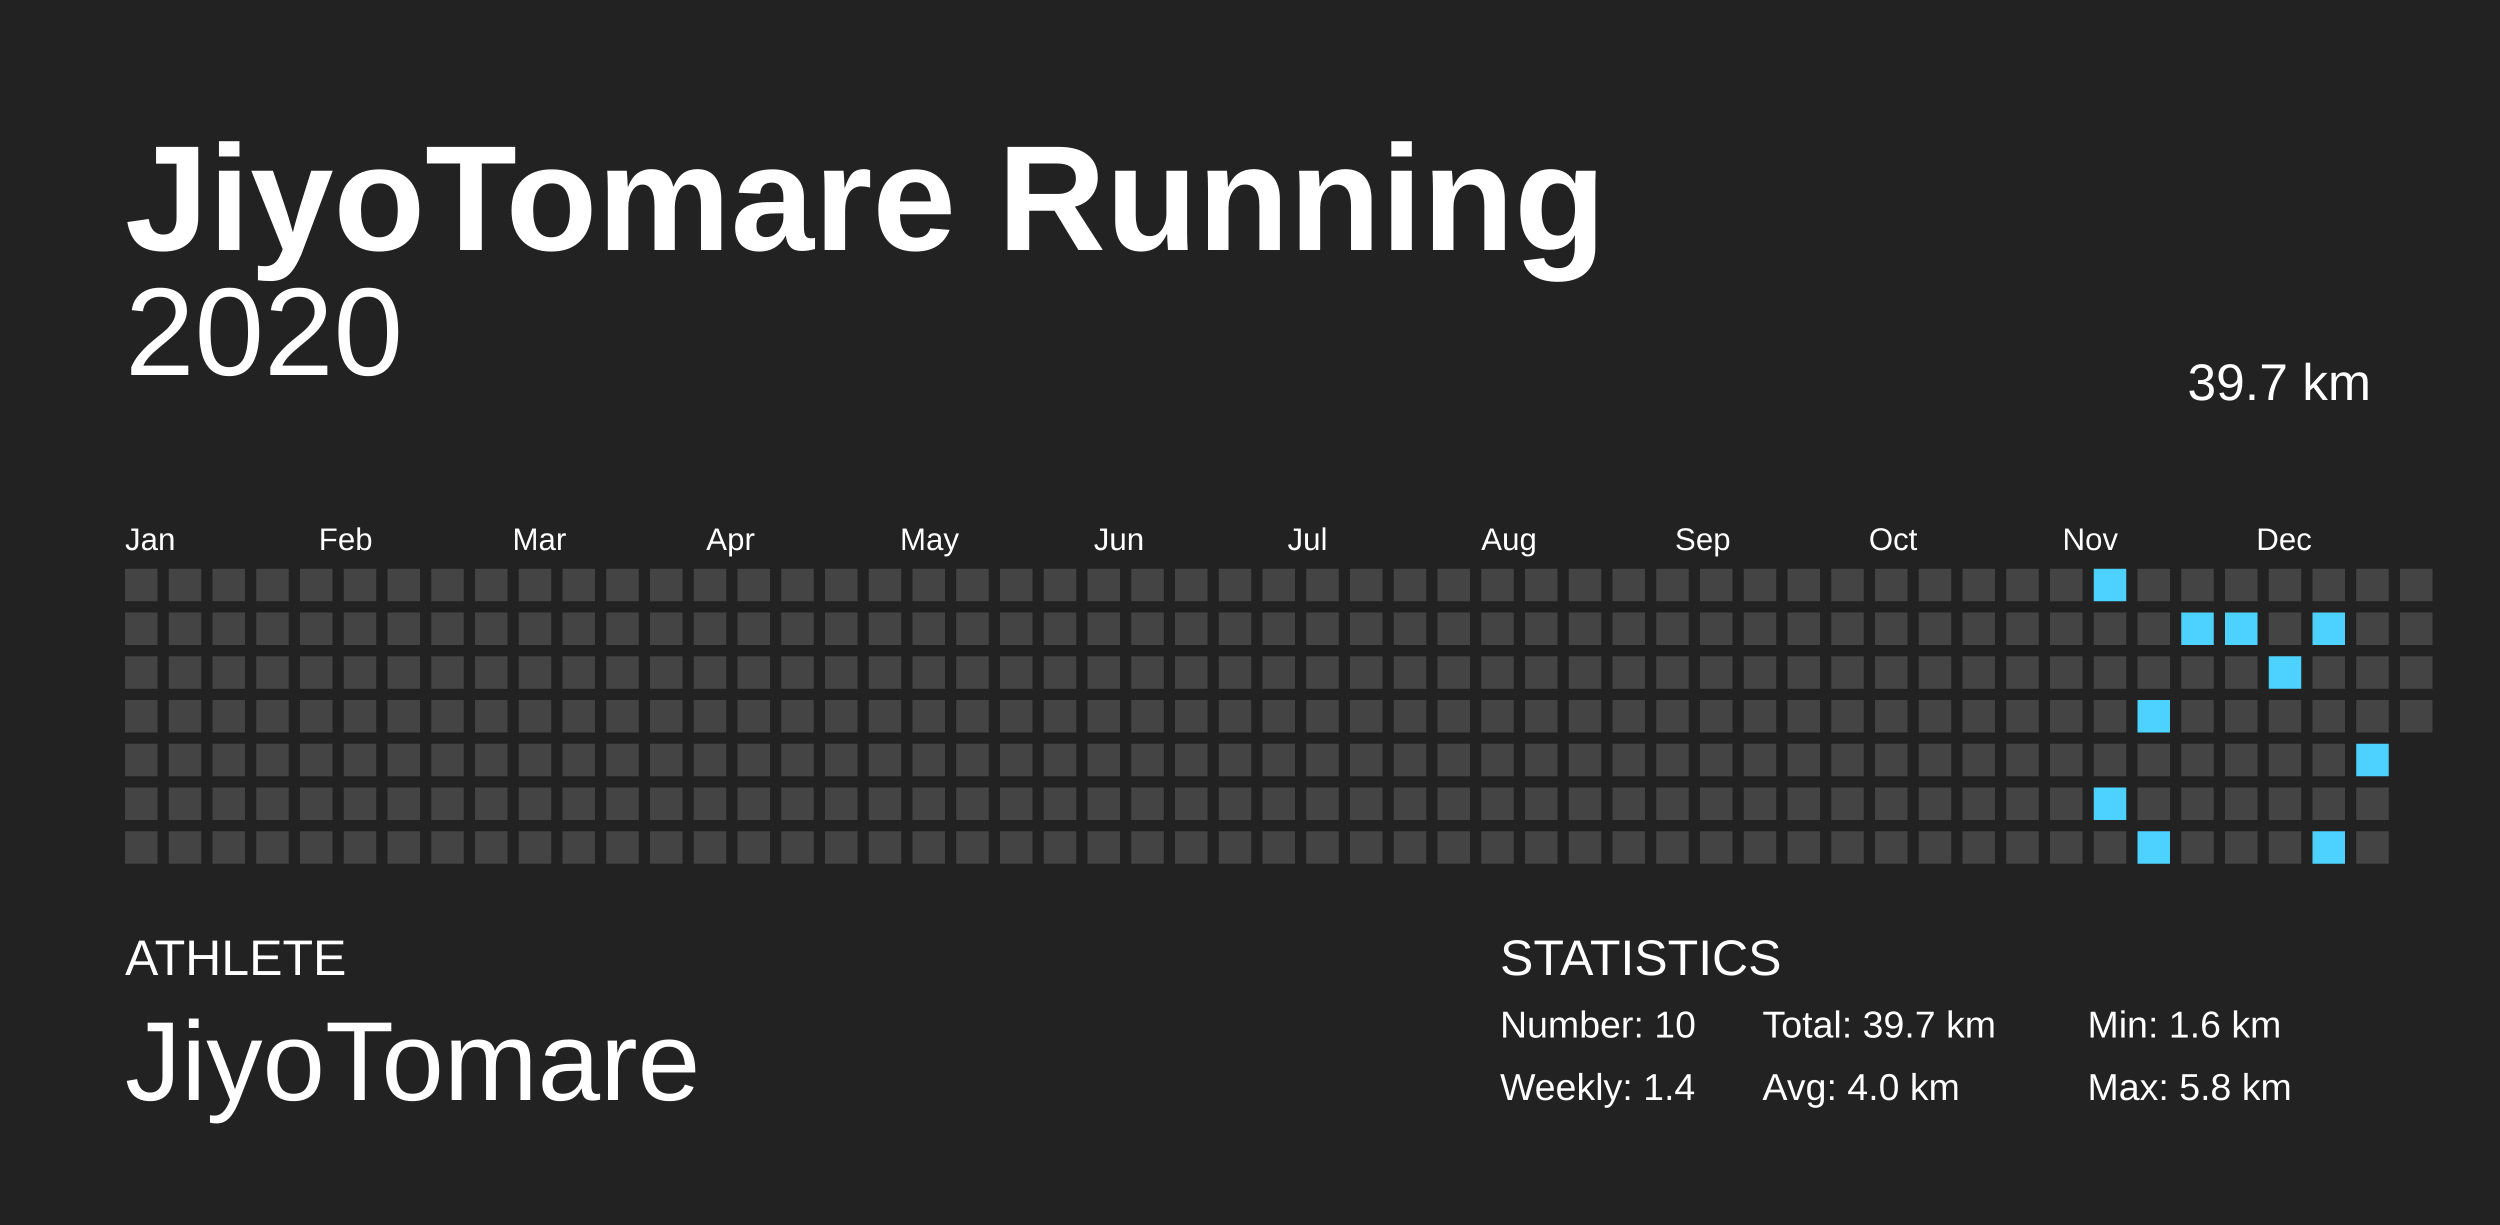
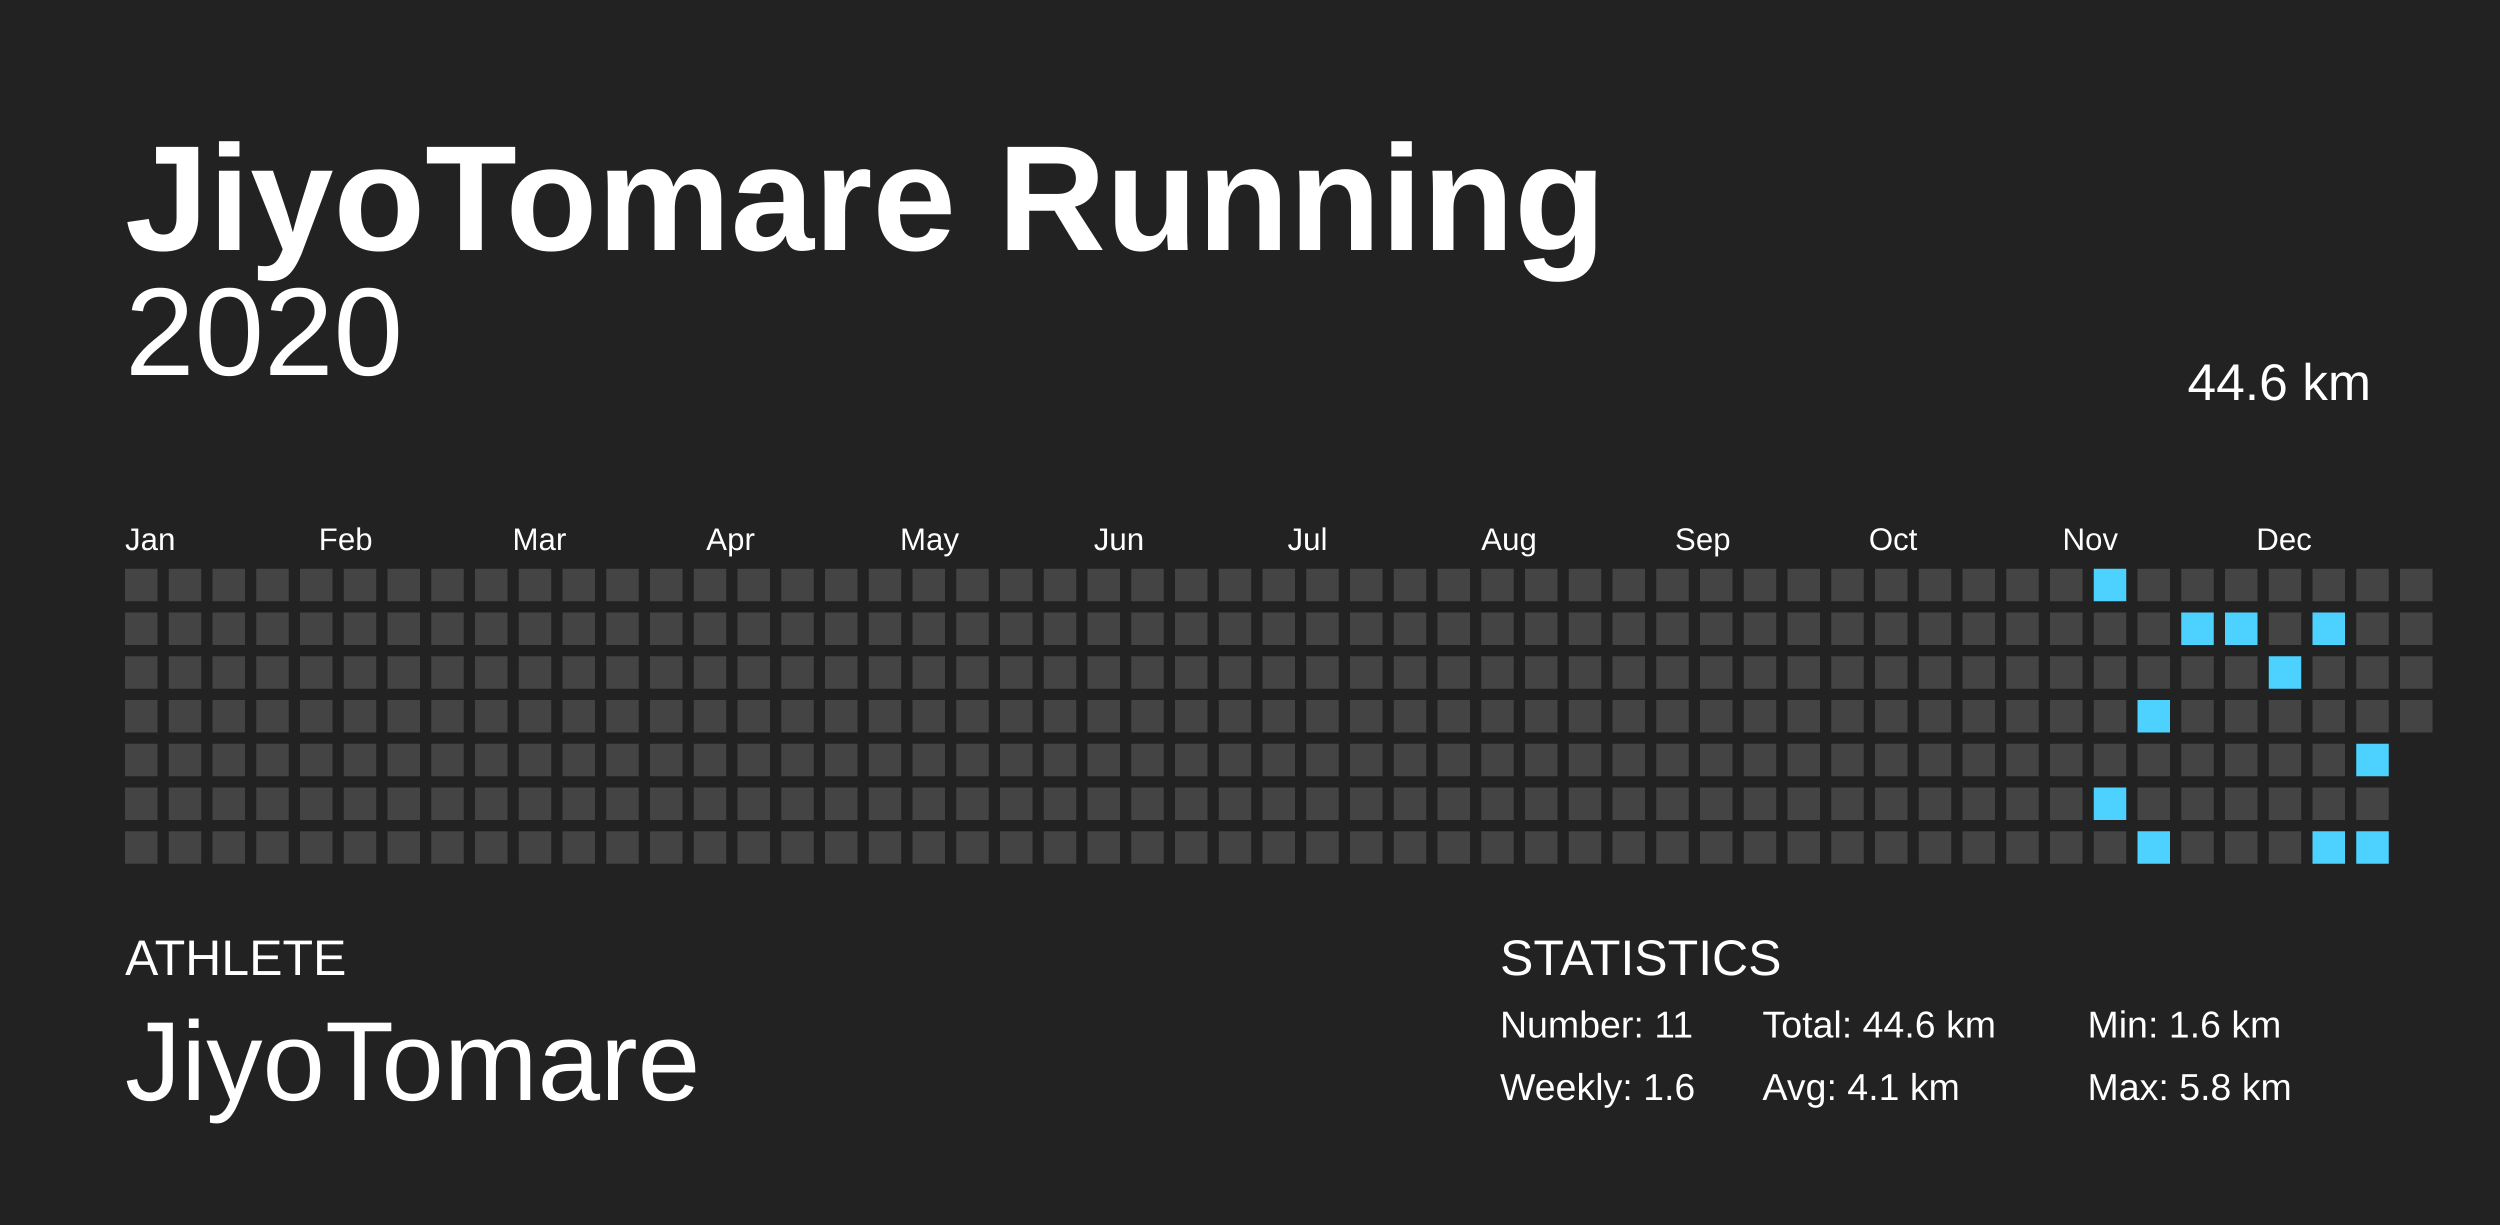
<svg xmlns="http://www.w3.org/2000/svg" baseProfile="full" height="98mm" version="1.1" viewBox="0,0,200,98" width="200mm">
  <defs />
  <rect fill="#222222" height="98" width="200" x="0" y="0" />
  <text fill="#FFFFFF" style="font-size:12px; font-family:Arial; font-weight:bold;" x="10" y="20">JiyoTomare Running</text>
  <text fill="#FFFFFF" style="font-size:4px; font-family:Arial" x="10" y="78">ATHLETE</text>
  <text fill="#FFFFFF" style="font-size:9px; font-family:Arial" x="10" y="88">JiyoTomare</text>
  <text fill="#FFFFFF" style="font-size:4px; font-family:Arial" x="120" y="78">STATISTICS</text>
-   <text fill="#FFFFFF" style="font-size:3px; font-family:Arial" x="120" y="83">Number: 10</text>
-   <text fill="#FFFFFF" style="font-size:3px; font-family:Arial" x="120" y="88">Weekly: 1.4</text>
-   <text fill="#FFFFFF" style="font-size:3px; font-family:Arial" x="141" y="83">Total: 39.7 km</text>
-   <text fill="#FFFFFF" style="font-size:3px; font-family:Arial" x="141" y="88">Avg: 4.0 km</text>
+   <text fill="#FFFFFF" style="font-size:3px; font-family:Arial" x="120" y="83">Number: 11</text>
+   <text fill="#FFFFFF" style="font-size:3px; font-family:Arial" x="120" y="88">Weekly: 1.6</text>
+   <text fill="#FFFFFF" style="font-size:3px; font-family:Arial" x="141" y="83">Total: 44.6 km</text>
+   <text fill="#FFFFFF" style="font-size:3px; font-family:Arial" x="141" y="88">Avg: 4.1 km</text>
  <text fill="#FFFFFF" style="font-size:3px; font-family:Arial" x="167" y="83">Min: 1.6 km</text>
  <text fill="#FFFFFF" style="font-size:3px; font-family:Arial" x="167" y="88">Max: 5.8 km</text>
  <text alignment-baseline="hanging" fill="#FFFFFF" style="font-size:10.0px; font-family:Arial;" x="10" y="30">2020</text>
-   <text alignment-baseline="hanging" fill="#FFFFFF" style="font-size:4.125px; font-family:Arial;" x="175" y="32">39.7 km</text>
+   <text alignment-baseline="hanging" fill="#FFFFFF" style="font-size:4.125px; font-family:Arial;" x="175" y="32">44.6 km</text>
  <text fill="#FFFFFF" style="font-size:2.5px; font-family:Arial" x="10.0" y="44">Jan</text>
  <text fill="#FFFFFF" style="font-size:2.5px; font-family:Arial" x="25.5" y="44">Feb</text>
  <text fill="#FFFFFF" style="font-size:2.5px; font-family:Arial" x="41.0" y="44">Mar</text>
  <text fill="#FFFFFF" style="font-size:2.5px; font-family:Arial" x="56.5" y="44">Apr</text>
  <text fill="#FFFFFF" style="font-size:2.5px; font-family:Arial" x="72.0" y="44">May</text>
  <text fill="#FFFFFF" style="font-size:2.5px; font-family:Arial" x="87.5" y="44">Jun</text>
  <text fill="#FFFFFF" style="font-size:2.5px; font-family:Arial" x="103.0" y="44">Jul</text>
  <text fill="#FFFFFF" style="font-size:2.5px; font-family:Arial" x="118.5" y="44">Aug</text>
  <text fill="#FFFFFF" style="font-size:2.5px; font-family:Arial" x="134.0" y="44">Sep</text>
  <text fill="#FFFFFF" style="font-size:2.5px; font-family:Arial" x="149.5" y="44">Oct</text>
  <text fill="#FFFFFF" style="font-size:2.5px; font-family:Arial" x="165.0" y="44">Nov</text>
  <text fill="#FFFFFF" style="font-size:2.5px; font-family:Arial" x="180.5" y="44">Dec</text>
  <rect fill="#444444" height="2.6" width="2.6" x="10.0" y="45.5" />
  <rect fill="#444444" height="2.6" width="2.6" x="10.0" y="49.0" />
  <rect fill="#444444" height="2.6" width="2.6" x="10.0" y="52.5" />
  <rect fill="#444444" height="2.6" width="2.6" x="10.0" y="56.0" />
  <rect fill="#444444" height="2.6" width="2.6" x="10.0" y="59.5" />
  <rect fill="#444444" height="2.6" width="2.6" x="10.0" y="63.0" />
  <rect fill="#444444" height="2.6" width="2.6" x="10.0" y="66.5" />
  <rect fill="#444444" height="2.6" width="2.6" x="13.5" y="45.5" />
  <rect fill="#444444" height="2.6" width="2.6" x="13.5" y="49.0" />
  <rect fill="#444444" height="2.6" width="2.6" x="13.5" y="52.5" />
  <rect fill="#444444" height="2.6" width="2.6" x="13.5" y="56.0" />
  <rect fill="#444444" height="2.6" width="2.6" x="13.5" y="59.5" />
  <rect fill="#444444" height="2.6" width="2.6" x="13.5" y="63.0" />
  <rect fill="#444444" height="2.6" width="2.6" x="13.5" y="66.5" />
  <rect fill="#444444" height="2.6" width="2.6" x="17.0" y="45.5" />
  <rect fill="#444444" height="2.6" width="2.6" x="17.0" y="49.0" />
  <rect fill="#444444" height="2.6" width="2.6" x="17.0" y="52.5" />
  <rect fill="#444444" height="2.6" width="2.6" x="17.0" y="56.0" />
  <rect fill="#444444" height="2.6" width="2.6" x="17.0" y="59.5" />
  <rect fill="#444444" height="2.6" width="2.6" x="17.0" y="63.0" />
  <rect fill="#444444" height="2.6" width="2.6" x="17.0" y="66.5" />
  <rect fill="#444444" height="2.6" width="2.6" x="20.5" y="45.5" />
  <rect fill="#444444" height="2.6" width="2.6" x="20.5" y="49.0" />
  <rect fill="#444444" height="2.6" width="2.6" x="20.5" y="52.5" />
  <rect fill="#444444" height="2.6" width="2.6" x="20.5" y="56.0" />
  <rect fill="#444444" height="2.6" width="2.6" x="20.5" y="59.5" />
  <rect fill="#444444" height="2.6" width="2.6" x="20.5" y="63.0" />
  <rect fill="#444444" height="2.6" width="2.6" x="20.5" y="66.5" />
  <rect fill="#444444" height="2.6" width="2.6" x="24.0" y="45.5" />
  <rect fill="#444444" height="2.6" width="2.6" x="24.0" y="49.0" />
  <rect fill="#444444" height="2.6" width="2.6" x="24.0" y="52.5" />
  <rect fill="#444444" height="2.6" width="2.6" x="24.0" y="56.0" />
  <rect fill="#444444" height="2.6" width="2.6" x="24.0" y="59.5" />
  <rect fill="#444444" height="2.6" width="2.6" x="24.0" y="63.0" />
  <rect fill="#444444" height="2.6" width="2.6" x="24.0" y="66.5" />
  <rect fill="#444444" height="2.6" width="2.6" x="27.5" y="45.5" />
  <rect fill="#444444" height="2.6" width="2.6" x="27.5" y="49.0" />
  <rect fill="#444444" height="2.6" width="2.6" x="27.5" y="52.5" />
  <rect fill="#444444" height="2.6" width="2.6" x="27.5" y="56.0" />
  <rect fill="#444444" height="2.6" width="2.6" x="27.5" y="59.5" />
  <rect fill="#444444" height="2.6" width="2.6" x="27.5" y="63.0" />
  <rect fill="#444444" height="2.6" width="2.6" x="27.5" y="66.5" />
  <rect fill="#444444" height="2.6" width="2.6" x="31.0" y="45.5" />
  <rect fill="#444444" height="2.6" width="2.6" x="31.0" y="49.0" />
  <rect fill="#444444" height="2.6" width="2.6" x="31.0" y="52.5" />
  <rect fill="#444444" height="2.6" width="2.6" x="31.0" y="56.0" />
  <rect fill="#444444" height="2.6" width="2.6" x="31.0" y="59.5" />
  <rect fill="#444444" height="2.6" width="2.6" x="31.0" y="63.0" />
  <rect fill="#444444" height="2.6" width="2.6" x="31.0" y="66.5" />
  <rect fill="#444444" height="2.6" width="2.6" x="34.5" y="45.5" />
  <rect fill="#444444" height="2.6" width="2.6" x="34.5" y="49.0" />
  <rect fill="#444444" height="2.6" width="2.6" x="34.5" y="52.5" />
  <rect fill="#444444" height="2.6" width="2.6" x="34.5" y="56.0" />
  <rect fill="#444444" height="2.6" width="2.6" x="34.5" y="59.5" />
  <rect fill="#444444" height="2.6" width="2.6" x="34.5" y="63.0" />
  <rect fill="#444444" height="2.6" width="2.6" x="34.5" y="66.5" />
  <rect fill="#444444" height="2.6" width="2.6" x="38.0" y="45.5" />
  <rect fill="#444444" height="2.6" width="2.6" x="38.0" y="49.0" />
  <rect fill="#444444" height="2.6" width="2.6" x="38.0" y="52.5" />
  <rect fill="#444444" height="2.6" width="2.6" x="38.0" y="56.0" />
  <rect fill="#444444" height="2.6" width="2.6" x="38.0" y="59.5" />
  <rect fill="#444444" height="2.6" width="2.6" x="38.0" y="63.0" />
  <rect fill="#444444" height="2.6" width="2.6" x="38.0" y="66.5" />
  <rect fill="#444444" height="2.6" width="2.6" x="41.5" y="45.5" />
  <rect fill="#444444" height="2.6" width="2.6" x="41.5" y="49.0" />
  <rect fill="#444444" height="2.6" width="2.6" x="41.5" y="52.5" />
  <rect fill="#444444" height="2.6" width="2.6" x="41.5" y="56.0" />
  <rect fill="#444444" height="2.6" width="2.6" x="41.5" y="59.5" />
  <rect fill="#444444" height="2.6" width="2.6" x="41.5" y="63.0" />
  <rect fill="#444444" height="2.6" width="2.6" x="41.5" y="66.5" />
  <rect fill="#444444" height="2.6" width="2.6" x="45.0" y="45.5" />
  <rect fill="#444444" height="2.6" width="2.6" x="45.0" y="49.0" />
  <rect fill="#444444" height="2.6" width="2.6" x="45.0" y="52.5" />
  <rect fill="#444444" height="2.6" width="2.6" x="45.0" y="56.0" />
  <rect fill="#444444" height="2.6" width="2.6" x="45.0" y="59.5" />
  <rect fill="#444444" height="2.6" width="2.6" x="45.0" y="63.0" />
  <rect fill="#444444" height="2.6" width="2.6" x="45.0" y="66.5" />
  <rect fill="#444444" height="2.6" width="2.6" x="48.5" y="45.5" />
  <rect fill="#444444" height="2.6" width="2.6" x="48.5" y="49.0" />
  <rect fill="#444444" height="2.6" width="2.6" x="48.5" y="52.5" />
  <rect fill="#444444" height="2.6" width="2.6" x="48.5" y="56.0" />
  <rect fill="#444444" height="2.6" width="2.6" x="48.5" y="59.5" />
  <rect fill="#444444" height="2.6" width="2.6" x="48.5" y="63.0" />
  <rect fill="#444444" height="2.6" width="2.6" x="48.5" y="66.5" />
  <rect fill="#444444" height="2.6" width="2.6" x="52.0" y="45.5" />
  <rect fill="#444444" height="2.6" width="2.6" x="52.0" y="49.0" />
  <rect fill="#444444" height="2.6" width="2.6" x="52.0" y="52.5" />
  <rect fill="#444444" height="2.6" width="2.6" x="52.0" y="56.0" />
  <rect fill="#444444" height="2.6" width="2.6" x="52.0" y="59.5" />
  <rect fill="#444444" height="2.6" width="2.6" x="52.0" y="63.0" />
  <rect fill="#444444" height="2.6" width="2.6" x="52.0" y="66.5" />
  <rect fill="#444444" height="2.6" width="2.6" x="55.5" y="45.5" />
  <rect fill="#444444" height="2.6" width="2.6" x="55.5" y="49.0" />
  <rect fill="#444444" height="2.6" width="2.6" x="55.5" y="52.5" />
  <rect fill="#444444" height="2.6" width="2.6" x="55.5" y="56.0" />
  <rect fill="#444444" height="2.6" width="2.6" x="55.5" y="59.5" />
  <rect fill="#444444" height="2.6" width="2.6" x="55.5" y="63.0" />
  <rect fill="#444444" height="2.6" width="2.6" x="55.5" y="66.5" />
  <rect fill="#444444" height="2.6" width="2.6" x="59.0" y="45.5" />
  <rect fill="#444444" height="2.6" width="2.6" x="59.0" y="49.0" />
  <rect fill="#444444" height="2.6" width="2.6" x="59.0" y="52.5" />
  <rect fill="#444444" height="2.6" width="2.6" x="59.0" y="56.0" />
  <rect fill="#444444" height="2.6" width="2.6" x="59.0" y="59.5" />
  <rect fill="#444444" height="2.6" width="2.6" x="59.0" y="63.0" />
  <rect fill="#444444" height="2.6" width="2.6" x="59.0" y="66.5" />
  <rect fill="#444444" height="2.6" width="2.6" x="62.5" y="45.5" />
  <rect fill="#444444" height="2.6" width="2.6" x="62.5" y="49.0" />
  <rect fill="#444444" height="2.6" width="2.6" x="62.5" y="52.5" />
  <rect fill="#444444" height="2.6" width="2.6" x="62.5" y="56.0" />
  <rect fill="#444444" height="2.6" width="2.6" x="62.5" y="59.5" />
  <rect fill="#444444" height="2.6" width="2.6" x="62.5" y="63.0" />
  <rect fill="#444444" height="2.6" width="2.6" x="62.5" y="66.5" />
  <rect fill="#444444" height="2.6" width="2.6" x="66.0" y="45.5" />
  <rect fill="#444444" height="2.6" width="2.6" x="66.0" y="49.0" />
  <rect fill="#444444" height="2.6" width="2.6" x="66.0" y="52.5" />
  <rect fill="#444444" height="2.6" width="2.6" x="66.0" y="56.0" />
  <rect fill="#444444" height="2.6" width="2.6" x="66.0" y="59.5" />
  <rect fill="#444444" height="2.6" width="2.6" x="66.0" y="63.0" />
  <rect fill="#444444" height="2.6" width="2.6" x="66.0" y="66.5" />
  <rect fill="#444444" height="2.6" width="2.6" x="69.5" y="45.5" />
  <rect fill="#444444" height="2.6" width="2.6" x="69.5" y="49.0" />
  <rect fill="#444444" height="2.6" width="2.6" x="69.5" y="52.5" />
  <rect fill="#444444" height="2.6" width="2.6" x="69.5" y="56.0" />
  <rect fill="#444444" height="2.6" width="2.6" x="69.5" y="59.5" />
  <rect fill="#444444" height="2.6" width="2.6" x="69.5" y="63.0" />
  <rect fill="#444444" height="2.6" width="2.6" x="69.5" y="66.5" />
  <rect fill="#444444" height="2.6" width="2.6" x="73.0" y="45.5" />
  <rect fill="#444444" height="2.6" width="2.6" x="73.0" y="49.0" />
  <rect fill="#444444" height="2.6" width="2.6" x="73.0" y="52.5" />
  <rect fill="#444444" height="2.6" width="2.6" x="73.0" y="56.0" />
  <rect fill="#444444" height="2.6" width="2.6" x="73.0" y="59.5" />
  <rect fill="#444444" height="2.6" width="2.6" x="73.0" y="63.0" />
  <rect fill="#444444" height="2.6" width="2.6" x="73.0" y="66.5" />
  <rect fill="#444444" height="2.6" width="2.6" x="76.5" y="45.5" />
  <rect fill="#444444" height="2.6" width="2.6" x="76.5" y="49.0" />
  <rect fill="#444444" height="2.6" width="2.6" x="76.5" y="52.5" />
  <rect fill="#444444" height="2.6" width="2.6" x="76.5" y="56.0" />
  <rect fill="#444444" height="2.6" width="2.6" x="76.5" y="59.5" />
  <rect fill="#444444" height="2.6" width="2.6" x="76.5" y="63.0" />
  <rect fill="#444444" height="2.6" width="2.6" x="76.5" y="66.5" />
  <rect fill="#444444" height="2.6" width="2.6" x="80.0" y="45.5" />
  <rect fill="#444444" height="2.6" width="2.6" x="80.0" y="49.0" />
  <rect fill="#444444" height="2.6" width="2.6" x="80.0" y="52.5" />
  <rect fill="#444444" height="2.6" width="2.6" x="80.0" y="56.0" />
  <rect fill="#444444" height="2.6" width="2.6" x="80.0" y="59.5" />
  <rect fill="#444444" height="2.6" width="2.6" x="80.0" y="63.0" />
  <rect fill="#444444" height="2.6" width="2.6" x="80.0" y="66.5" />
  <rect fill="#444444" height="2.6" width="2.6" x="83.5" y="45.5" />
  <rect fill="#444444" height="2.6" width="2.6" x="83.5" y="49.0" />
  <rect fill="#444444" height="2.6" width="2.6" x="83.5" y="52.5" />
  <rect fill="#444444" height="2.6" width="2.6" x="83.5" y="56.0" />
  <rect fill="#444444" height="2.6" width="2.6" x="83.5" y="59.5" />
  <rect fill="#444444" height="2.6" width="2.6" x="83.5" y="63.0" />
  <rect fill="#444444" height="2.6" width="2.6" x="83.5" y="66.5" />
  <rect fill="#444444" height="2.6" width="2.6" x="87.0" y="45.5" />
  <rect fill="#444444" height="2.6" width="2.6" x="87.0" y="49.0" />
  <rect fill="#444444" height="2.6" width="2.6" x="87.0" y="52.5" />
  <rect fill="#444444" height="2.6" width="2.6" x="87.0" y="56.0" />
  <rect fill="#444444" height="2.6" width="2.6" x="87.0" y="59.5" />
  <rect fill="#444444" height="2.6" width="2.6" x="87.0" y="63.0" />
  <rect fill="#444444" height="2.6" width="2.6" x="87.0" y="66.5" />
  <rect fill="#444444" height="2.6" width="2.6" x="90.5" y="45.5" />
  <rect fill="#444444" height="2.6" width="2.6" x="90.5" y="49.0" />
  <rect fill="#444444" height="2.6" width="2.6" x="90.5" y="52.5" />
  <rect fill="#444444" height="2.6" width="2.6" x="90.5" y="56.0" />
  <rect fill="#444444" height="2.6" width="2.6" x="90.5" y="59.5" />
  <rect fill="#444444" height="2.6" width="2.6" x="90.5" y="63.0" />
  <rect fill="#444444" height="2.6" width="2.6" x="90.5" y="66.5" />
  <rect fill="#444444" height="2.6" width="2.6" x="94.0" y="45.5" />
  <rect fill="#444444" height="2.6" width="2.6" x="94.0" y="49.0" />
  <rect fill="#444444" height="2.6" width="2.6" x="94.0" y="52.5" />
  <rect fill="#444444" height="2.6" width="2.6" x="94.0" y="56.0" />
  <rect fill="#444444" height="2.6" width="2.6" x="94.0" y="59.5" />
  <rect fill="#444444" height="2.6" width="2.6" x="94.0" y="63.0" />
  <rect fill="#444444" height="2.6" width="2.6" x="94.0" y="66.5" />
  <rect fill="#444444" height="2.6" width="2.6" x="97.5" y="45.5" />
  <rect fill="#444444" height="2.6" width="2.6" x="97.5" y="49.0" />
  <rect fill="#444444" height="2.6" width="2.6" x="97.5" y="52.5" />
  <rect fill="#444444" height="2.6" width="2.6" x="97.5" y="56.0" />
  <rect fill="#444444" height="2.6" width="2.6" x="97.5" y="59.5" />
  <rect fill="#444444" height="2.6" width="2.6" x="97.5" y="63.0" />
  <rect fill="#444444" height="2.6" width="2.6" x="97.5" y="66.5" />
  <rect fill="#444444" height="2.6" width="2.6" x="101.0" y="45.5" />
  <rect fill="#444444" height="2.6" width="2.6" x="101.0" y="49.0" />
  <rect fill="#444444" height="2.6" width="2.6" x="101.0" y="52.5" />
  <rect fill="#444444" height="2.6" width="2.6" x="101.0" y="56.0" />
  <rect fill="#444444" height="2.6" width="2.6" x="101.0" y="59.5" />
  <rect fill="#444444" height="2.6" width="2.6" x="101.0" y="63.0" />
  <rect fill="#444444" height="2.6" width="2.6" x="101.0" y="66.5" />
  <rect fill="#444444" height="2.6" width="2.6" x="104.5" y="45.5" />
  <rect fill="#444444" height="2.6" width="2.6" x="104.5" y="49.0" />
  <rect fill="#444444" height="2.6" width="2.6" x="104.5" y="52.5" />
  <rect fill="#444444" height="2.6" width="2.6" x="104.5" y="56.0" />
  <rect fill="#444444" height="2.6" width="2.6" x="104.5" y="59.5" />
  <rect fill="#444444" height="2.6" width="2.6" x="104.5" y="63.0" />
  <rect fill="#444444" height="2.6" width="2.6" x="104.5" y="66.5" />
  <rect fill="#444444" height="2.6" width="2.6" x="108.0" y="45.5" />
  <rect fill="#444444" height="2.6" width="2.6" x="108.0" y="49.0" />
  <rect fill="#444444" height="2.6" width="2.6" x="108.0" y="52.5" />
  <rect fill="#444444" height="2.6" width="2.6" x="108.0" y="56.0" />
  <rect fill="#444444" height="2.6" width="2.6" x="108.0" y="59.5" />
  <rect fill="#444444" height="2.6" width="2.6" x="108.0" y="63.0" />
  <rect fill="#444444" height="2.6" width="2.6" x="108.0" y="66.5" />
  <rect fill="#444444" height="2.6" width="2.6" x="111.5" y="45.5" />
  <rect fill="#444444" height="2.6" width="2.6" x="111.5" y="49.0" />
  <rect fill="#444444" height="2.6" width="2.6" x="111.5" y="52.5" />
  <rect fill="#444444" height="2.6" width="2.6" x="111.5" y="56.0" />
  <rect fill="#444444" height="2.6" width="2.6" x="111.5" y="59.5" />
  <rect fill="#444444" height="2.6" width="2.6" x="111.5" y="63.0" />
  <rect fill="#444444" height="2.6" width="2.6" x="111.5" y="66.5" />
  <rect fill="#444444" height="2.6" width="2.6" x="115.0" y="45.5" />
  <rect fill="#444444" height="2.6" width="2.6" x="115.0" y="49.0" />
  <rect fill="#444444" height="2.6" width="2.6" x="115.0" y="52.5" />
  <rect fill="#444444" height="2.6" width="2.6" x="115.0" y="56.0" />
  <rect fill="#444444" height="2.6" width="2.6" x="115.0" y="59.5" />
  <rect fill="#444444" height="2.6" width="2.6" x="115.0" y="63.0" />
  <rect fill="#444444" height="2.6" width="2.6" x="115.0" y="66.5" />
  <rect fill="#444444" height="2.6" width="2.6" x="118.5" y="45.5" />
  <rect fill="#444444" height="2.6" width="2.6" x="118.5" y="49.0" />
  <rect fill="#444444" height="2.6" width="2.6" x="118.5" y="52.5" />
  <rect fill="#444444" height="2.6" width="2.6" x="118.5" y="56.0" />
  <rect fill="#444444" height="2.6" width="2.6" x="118.5" y="59.5" />
  <rect fill="#444444" height="2.6" width="2.6" x="118.5" y="63.0" />
  <rect fill="#444444" height="2.6" width="2.6" x="118.5" y="66.5" />
  <rect fill="#444444" height="2.6" width="2.6" x="122.0" y="45.5" />
  <rect fill="#444444" height="2.6" width="2.6" x="122.0" y="49.0" />
  <rect fill="#444444" height="2.6" width="2.6" x="122.0" y="52.5" />
  <rect fill="#444444" height="2.6" width="2.6" x="122.0" y="56.0" />
  <rect fill="#444444" height="2.6" width="2.6" x="122.0" y="59.5" />
  <rect fill="#444444" height="2.6" width="2.6" x="122.0" y="63.0" />
  <rect fill="#444444" height="2.6" width="2.6" x="122.0" y="66.5" />
  <rect fill="#444444" height="2.6" width="2.6" x="125.5" y="45.5" />
  <rect fill="#444444" height="2.6" width="2.6" x="125.5" y="49.0" />
  <rect fill="#444444" height="2.6" width="2.6" x="125.5" y="52.5" />
  <rect fill="#444444" height="2.6" width="2.6" x="125.5" y="56.0" />
  <rect fill="#444444" height="2.6" width="2.6" x="125.5" y="59.5" />
  <rect fill="#444444" height="2.6" width="2.6" x="125.5" y="63.0" />
  <rect fill="#444444" height="2.6" width="2.6" x="125.5" y="66.5" />
  <rect fill="#444444" height="2.6" width="2.6" x="129.0" y="45.5" />
  <rect fill="#444444" height="2.6" width="2.6" x="129.0" y="49.0" />
  <rect fill="#444444" height="2.6" width="2.6" x="129.0" y="52.5" />
  <rect fill="#444444" height="2.6" width="2.6" x="129.0" y="56.0" />
  <rect fill="#444444" height="2.6" width="2.6" x="129.0" y="59.5" />
  <rect fill="#444444" height="2.6" width="2.6" x="129.0" y="63.0" />
  <rect fill="#444444" height="2.6" width="2.6" x="129.0" y="66.5" />
  <rect fill="#444444" height="2.6" width="2.6" x="132.5" y="45.5" />
  <rect fill="#444444" height="2.6" width="2.6" x="132.5" y="49.0" />
  <rect fill="#444444" height="2.6" width="2.6" x="132.5" y="52.5" />
  <rect fill="#444444" height="2.6" width="2.6" x="132.5" y="56.0" />
  <rect fill="#444444" height="2.6" width="2.6" x="132.5" y="59.5" />
  <rect fill="#444444" height="2.6" width="2.6" x="132.5" y="63.0" />
  <rect fill="#444444" height="2.6" width="2.6" x="132.5" y="66.5" />
  <rect fill="#444444" height="2.6" width="2.6" x="136.0" y="45.5" />
  <rect fill="#444444" height="2.6" width="2.6" x="136.0" y="49.0" />
  <rect fill="#444444" height="2.6" width="2.6" x="136.0" y="52.5" />
  <rect fill="#444444" height="2.6" width="2.6" x="136.0" y="56.0" />
  <rect fill="#444444" height="2.6" width="2.6" x="136.0" y="59.5" />
  <rect fill="#444444" height="2.6" width="2.6" x="136.0" y="63.0" />
  <rect fill="#444444" height="2.6" width="2.6" x="136.0" y="66.5" />
  <rect fill="#444444" height="2.6" width="2.6" x="139.5" y="45.5" />
  <rect fill="#444444" height="2.6" width="2.6" x="139.5" y="49.0" />
  <rect fill="#444444" height="2.6" width="2.6" x="139.5" y="52.5" />
  <rect fill="#444444" height="2.6" width="2.6" x="139.5" y="56.0" />
  <rect fill="#444444" height="2.6" width="2.6" x="139.5" y="59.5" />
  <rect fill="#444444" height="2.6" width="2.6" x="139.5" y="63.0" />
  <rect fill="#444444" height="2.6" width="2.6" x="139.5" y="66.5" />
  <rect fill="#444444" height="2.6" width="2.6" x="143.0" y="45.5" />
  <rect fill="#444444" height="2.6" width="2.6" x="143.0" y="49.0" />
  <rect fill="#444444" height="2.6" width="2.6" x="143.0" y="52.5" />
  <rect fill="#444444" height="2.6" width="2.6" x="143.0" y="56.0" />
  <rect fill="#444444" height="2.6" width="2.6" x="143.0" y="59.5" />
  <rect fill="#444444" height="2.6" width="2.6" x="143.0" y="63.0" />
  <rect fill="#444444" height="2.6" width="2.6" x="143.0" y="66.5" />
  <rect fill="#444444" height="2.6" width="2.6" x="146.5" y="45.5" />
  <rect fill="#444444" height="2.6" width="2.6" x="146.5" y="49.0" />
  <rect fill="#444444" height="2.6" width="2.6" x="146.5" y="52.5" />
  <rect fill="#444444" height="2.6" width="2.6" x="146.5" y="56.0" />
  <rect fill="#444444" height="2.6" width="2.6" x="146.5" y="59.5" />
  <rect fill="#444444" height="2.6" width="2.6" x="146.5" y="63.0" />
  <rect fill="#444444" height="2.6" width="2.6" x="146.5" y="66.5" />
  <rect fill="#444444" height="2.6" width="2.6" x="150.0" y="45.5" />
  <rect fill="#444444" height="2.6" width="2.6" x="150.0" y="49.0" />
  <rect fill="#444444" height="2.6" width="2.6" x="150.0" y="52.5" />
  <rect fill="#444444" height="2.6" width="2.6" x="150.0" y="56.0" />
  <rect fill="#444444" height="2.6" width="2.6" x="150.0" y="59.5" />
  <rect fill="#444444" height="2.6" width="2.6" x="150.0" y="63.0" />
  <rect fill="#444444" height="2.6" width="2.6" x="150.0" y="66.5" />
  <rect fill="#444444" height="2.6" width="2.6" x="153.5" y="45.5" />
  <rect fill="#444444" height="2.6" width="2.6" x="153.5" y="49.0" />
  <rect fill="#444444" height="2.6" width="2.6" x="153.5" y="52.5" />
  <rect fill="#444444" height="2.6" width="2.6" x="153.5" y="56.0" />
  <rect fill="#444444" height="2.6" width="2.6" x="153.5" y="59.5" />
  <rect fill="#444444" height="2.6" width="2.6" x="153.5" y="63.0" />
  <rect fill="#444444" height="2.6" width="2.6" x="153.5" y="66.5" />
  <rect fill="#444444" height="2.6" width="2.6" x="157.0" y="45.5" />
  <rect fill="#444444" height="2.6" width="2.6" x="157.0" y="49.0" />
  <rect fill="#444444" height="2.6" width="2.6" x="157.0" y="52.5" />
  <rect fill="#444444" height="2.6" width="2.6" x="157.0" y="56.0" />
  <rect fill="#444444" height="2.6" width="2.6" x="157.0" y="59.5" />
  <rect fill="#444444" height="2.6" width="2.6" x="157.0" y="63.0" />
  <rect fill="#444444" height="2.6" width="2.6" x="157.0" y="66.5" />
  <rect fill="#444444" height="2.6" width="2.6" x="160.5" y="45.5" />
  <rect fill="#444444" height="2.6" width="2.6" x="160.5" y="49.0" />
  <rect fill="#444444" height="2.6" width="2.6" x="160.5" y="52.5" />
  <rect fill="#444444" height="2.6" width="2.6" x="160.5" y="56.0" />
  <rect fill="#444444" height="2.6" width="2.6" x="160.5" y="59.5" />
  <rect fill="#444444" height="2.6" width="2.6" x="160.5" y="63.0" />
  <rect fill="#444444" height="2.6" width="2.6" x="160.5" y="66.5" />
  <rect fill="#444444" height="2.6" width="2.6" x="164.0" y="45.5" />
  <rect fill="#444444" height="2.6" width="2.6" x="164.0" y="49.0" />
  <rect fill="#444444" height="2.6" width="2.6" x="164.0" y="52.5" />
  <rect fill="#444444" height="2.6" width="2.6" x="164.0" y="56.0" />
  <rect fill="#444444" height="2.6" width="2.6" x="164.0" y="59.5" />
  <rect fill="#444444" height="2.6" width="2.6" x="164.0" y="63.0" />
  <rect fill="#444444" height="2.6" width="2.6" x="164.0" y="66.5" />
  <rect fill="#4dd2ff" height="2.6" width="2.6" x="167.5" y="45.5" />
  <rect fill="#444444" height="2.6" width="2.6" x="167.5" y="49.0" />
  <rect fill="#444444" height="2.6" width="2.6" x="167.5" y="52.5" />
  <rect fill="#444444" height="2.6" width="2.6" x="167.5" y="56.0" />
  <rect fill="#444444" height="2.6" width="2.6" x="167.5" y="59.5" />
  <rect fill="#4dd2ff" height="2.6" width="2.6" x="167.5" y="63.0" />
  <rect fill="#444444" height="2.6" width="2.6" x="167.5" y="66.5" />
  <rect fill="#444444" height="2.6" width="2.6" x="171.0" y="45.5" />
  <rect fill="#444444" height="2.6" width="2.6" x="171.0" y="49.0" />
  <rect fill="#444444" height="2.6" width="2.6" x="171.0" y="52.5" />
  <rect fill="#4dd2ff" height="2.6" width="2.6" x="171.0" y="56.0" />
  <rect fill="#444444" height="2.6" width="2.6" x="171.0" y="59.5" />
  <rect fill="#444444" height="2.6" width="2.6" x="171.0" y="63.0" />
  <rect fill="#4dd2ff" height="2.6" width="2.6" x="171.0" y="66.5" />
  <rect fill="#444444" height="2.6" width="2.6" x="174.5" y="45.5" />
  <rect fill="#4dd2ff" height="2.6" width="2.6" x="174.5" y="49.0" />
  <rect fill="#444444" height="2.6" width="2.6" x="174.5" y="52.5" />
  <rect fill="#444444" height="2.6" width="2.6" x="174.5" y="56.0" />
  <rect fill="#444444" height="2.6" width="2.6" x="174.5" y="59.5" />
  <rect fill="#444444" height="2.6" width="2.6" x="174.5" y="63.0" />
  <rect fill="#444444" height="2.6" width="2.6" x="174.5" y="66.5" />
  <rect fill="#444444" height="2.6" width="2.6" x="178.0" y="45.5" />
  <rect fill="#4dd2ff" height="2.6" width="2.6" x="178.0" y="49.0" />
  <rect fill="#444444" height="2.6" width="2.6" x="178.0" y="52.5" />
  <rect fill="#444444" height="2.6" width="2.6" x="178.0" y="56.0" />
  <rect fill="#444444" height="2.6" width="2.6" x="178.0" y="59.5" />
  <rect fill="#444444" height="2.6" width="2.6" x="178.0" y="63.0" />
  <rect fill="#444444" height="2.6" width="2.6" x="178.0" y="66.5" />
  <rect fill="#444444" height="2.6" width="2.6" x="181.5" y="45.5" />
  <rect fill="#444444" height="2.6" width="2.6" x="181.5" y="49.0" />
  <rect fill="#4dd2ff" height="2.6" width="2.6" x="181.5" y="52.5" />
  <rect fill="#444444" height="2.6" width="2.6" x="181.5" y="56.0" />
  <rect fill="#444444" height="2.6" width="2.6" x="181.5" y="59.5" />
  <rect fill="#444444" height="2.6" width="2.6" x="181.5" y="63.0" />
  <rect fill="#444444" height="2.6" width="2.6" x="181.5" y="66.5" />
  <rect fill="#444444" height="2.6" width="2.6" x="185.0" y="45.5" />
  <rect fill="#4dd2ff" height="2.6" width="2.6" x="185.0" y="49.0" />
  <rect fill="#444444" height="2.6" width="2.6" x="185.0" y="52.5" />
  <rect fill="#444444" height="2.6" width="2.6" x="185.0" y="56.0" />
  <rect fill="#444444" height="2.6" width="2.6" x="185.0" y="59.5" />
  <rect fill="#444444" height="2.6" width="2.6" x="185.0" y="63.0" />
  <rect fill="#4dd2ff" height="2.6" width="2.6" x="185.0" y="66.5" />
  <rect fill="#444444" height="2.6" width="2.6" x="188.5" y="45.5" />
  <rect fill="#444444" height="2.6" width="2.6" x="188.5" y="49.0" />
  <rect fill="#444444" height="2.6" width="2.6" x="188.5" y="52.5" />
  <rect fill="#444444" height="2.6" width="2.6" x="188.5" y="56.0" />
  <rect fill="#4dd2ff" height="2.6" width="2.6" x="188.5" y="59.5" />
  <rect fill="#444444" height="2.6" width="2.6" x="188.5" y="63.0" />
-   <rect fill="#444444" height="2.6" width="2.6" x="188.5" y="66.5" />
+   <rect fill="#4dd2ff" height="2.6" width="2.6" x="188.5" y="66.5" />
  <rect fill="#444444" height="2.6" width="2.6" x="192.0" y="45.5" />
  <rect fill="#444444" height="2.6" width="2.6" x="192.0" y="49.0" />
  <rect fill="#444444" height="2.6" width="2.6" x="192.0" y="52.5" />
  <rect fill="#444444" height="2.6" width="2.6" x="192.0" y="56.0" />
</svg>
